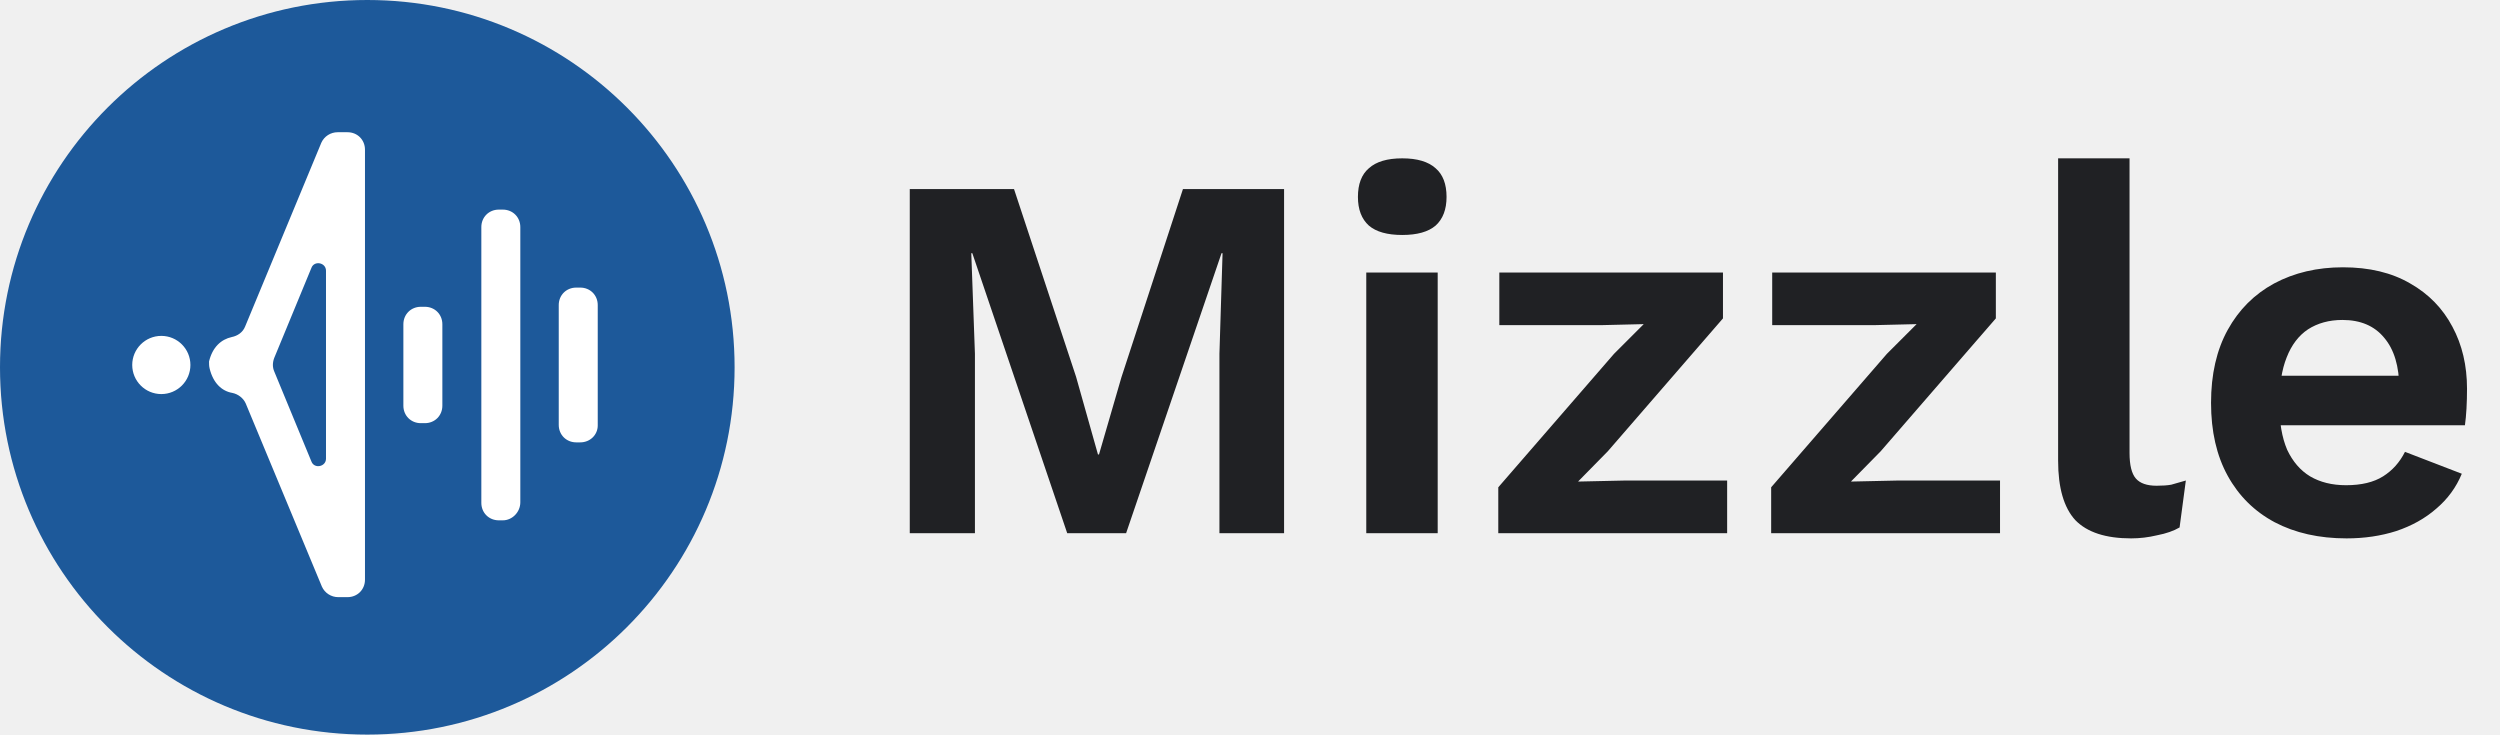
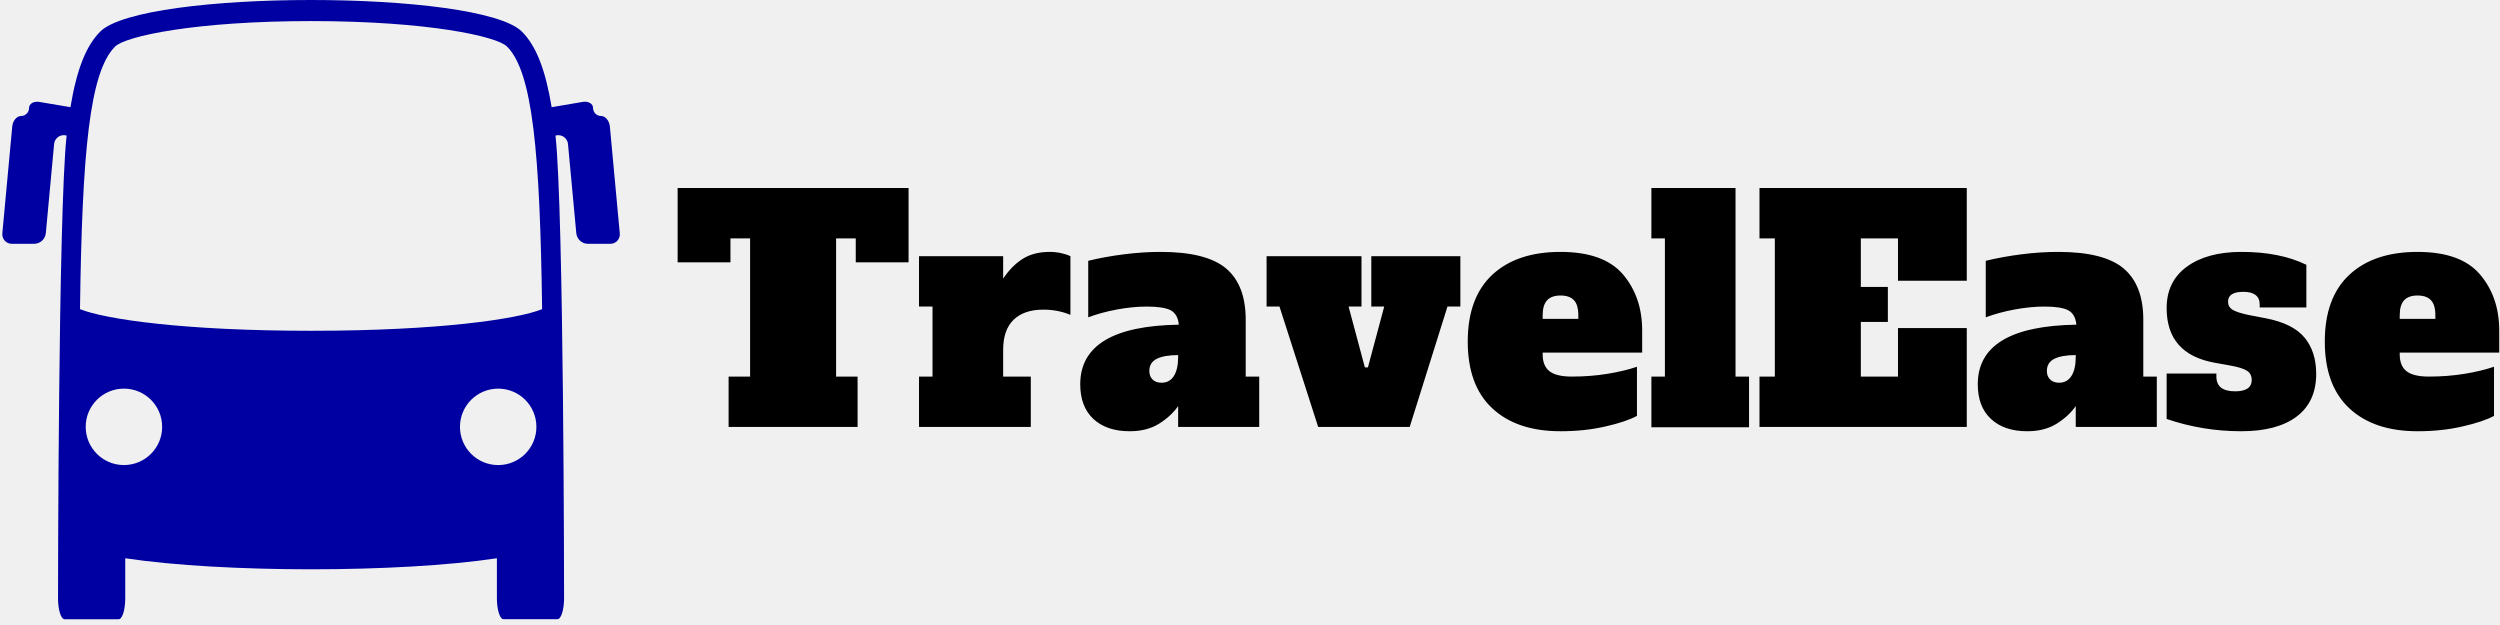
- <svg xmlns="http://www.w3.org/2000/svg" width="211" height="62" viewBox="0 0 211 62" fill="none">
-   <circle cx="31" cy="31" r="31" fill="#1d599a" />
-   <path d="M13.616 33.26C14.972 33.26 16.071 32.16 16.071 30.804C16.071 29.448 14.972 28.349 13.616 28.349C12.259 28.349 11.16 29.448 11.16 30.804C11.16 32.16 12.259 33.26 13.616 33.26Z" fill="white" />
-   <path d="M48.975 37.336H48.632C47.797 37.336 47.158 36.697 47.158 35.862V25.746C47.158 24.911 47.797 24.273 48.632 24.273H48.975C49.81 24.273 50.449 24.911 50.449 25.746V35.911C50.449 36.697 49.81 37.336 48.975 37.336Z" fill="white" />
-   <path d="M42.442 43.916H42.098C41.263 43.916 40.625 43.278 40.625 42.443V19.165C40.625 18.33 41.263 17.691 42.098 17.691H42.442C43.277 17.691 43.915 18.33 43.915 19.165V42.394C43.915 43.228 43.228 43.916 42.442 43.916Z" fill="white" />
-   <path d="M35.862 35.715H35.518C34.683 35.715 34.045 35.077 34.045 34.242V27.366C34.045 26.532 34.683 25.893 35.518 25.893H35.862C36.697 25.893 37.335 26.532 37.335 27.366V34.242C37.335 35.077 36.697 35.715 35.862 35.715Z" fill="white" />
-   <path d="M17.692 31.099C17.986 32.327 18.723 33.014 19.607 33.161C20.098 33.26 20.54 33.603 20.736 34.045L27.17 49.515C27.415 50.055 27.956 50.399 28.545 50.399H29.331C30.166 50.399 30.804 49.76 30.804 48.926V12.633C30.804 11.799 30.166 11.16 29.331 11.16H28.496C27.907 11.16 27.366 11.504 27.121 12.044L20.687 27.563C20.491 28.054 20.049 28.349 19.558 28.447C18.674 28.643 17.937 29.282 17.643 30.509C17.643 30.706 17.643 30.902 17.692 31.099ZM23.143 30.215L26.286 22.603C26.531 21.964 27.514 22.161 27.514 22.848V38.711C27.514 39.398 26.531 39.595 26.286 38.956L23.143 31.344C22.995 31 22.995 30.608 23.143 30.215Z" fill="white" />
-   <path d="M108.376 15.96V45H102.92V29.864L103.184 21.372H103.096L95.044 45H90.072L82.064 21.372H81.976L82.284 29.864V45H76.784V15.96H85.584L90.82 31.8L92.668 38.356H92.756L94.648 31.844L99.84 15.96H108.376ZM118.349 19.832C117.087 19.832 116.149 19.568 115.533 19.04C114.917 18.483 114.609 17.676 114.609 16.62C114.609 15.535 114.917 14.728 115.533 14.2C116.149 13.643 117.087 13.364 118.349 13.364C119.61 13.364 120.549 13.643 121.165 14.2C121.781 14.728 122.089 15.535 122.089 16.62C122.089 17.676 121.781 18.483 121.165 19.04C120.549 19.568 119.61 19.832 118.349 19.832ZM121.341 23V45H115.313V23H121.341ZM126.455 45V41.128L136.223 29.864L138.731 27.356L135.079 27.444H126.543V23H145.419V26.872L135.695 38.092L133.187 40.644L137.191 40.556H145.771V45H126.455ZM149.486 45V41.128L159.254 29.864L161.762 27.356L158.11 27.444H149.574V23H168.45V26.872L158.726 38.092L156.218 40.644L160.222 40.556H168.802V45H149.486ZM179.733 13.364V38.224C179.733 39.251 179.909 39.969 180.261 40.38C180.613 40.791 181.2 40.996 182.021 40.996C182.52 40.996 182.93 40.967 183.253 40.908C183.576 40.82 183.986 40.703 184.485 40.556L183.957 44.516C183.458 44.809 182.828 45.029 182.065 45.176C181.332 45.352 180.598 45.44 179.865 45.44C177.724 45.44 176.154 44.927 175.157 43.9C174.189 42.844 173.705 41.172 173.705 38.884V13.364H179.733ZM198.052 45.44C195.734 45.44 193.71 44.985 191.98 44.076C190.278 43.167 188.958 41.861 188.02 40.16C187.081 38.459 186.612 36.405 186.612 34C186.612 31.595 187.081 29.541 188.02 27.84C188.958 26.139 190.264 24.833 191.936 23.924C193.637 23.015 195.573 22.56 197.744 22.56C199.973 22.56 201.865 23.015 203.42 23.924C204.974 24.804 206.162 26.021 206.984 27.576C207.805 29.101 208.216 30.847 208.216 32.812C208.216 33.399 208.201 33.956 208.172 34.484C208.142 35.012 208.098 35.481 208.04 35.892H190.484V31.712H205.4L202.496 32.768C202.496 30.92 202.07 29.497 201.22 28.5C200.398 27.503 199.225 27.004 197.7 27.004C196.585 27.004 195.617 27.268 194.796 27.796C194.004 28.324 193.402 29.116 192.992 30.172C192.581 31.199 192.376 32.504 192.376 34.088C192.376 35.643 192.596 36.933 193.036 37.96C193.505 38.957 194.15 39.705 194.972 40.204C195.822 40.703 196.834 40.952 198.008 40.952C199.298 40.952 200.34 40.703 201.132 40.204C201.924 39.705 202.54 39.016 202.98 38.136L207.776 39.984C207.306 41.128 206.588 42.111 205.62 42.932C204.681 43.753 203.552 44.384 202.232 44.824C200.941 45.235 199.548 45.44 198.052 45.44Z" fill="#202124" />
+ <svg xmlns="http://www.w3.org/2000/svg" version="1.1" width="1500" height="375" viewBox="0 0 1500 375">
+   <g transform="matrix(1,0,0,1,0.4493021,-1.720806)">
+     <svg viewBox="0 0 396 99" data-background-color="#ffffff" preserveAspectRatio="xMidYMid meet" height="375" width="1500">
+       <g id="tight-bounds" transform="matrix(1,0,0,1,0.24,0.4542927)">
+         <svg viewBox="0 0 395.52 98.091" height="98.091" width="395.52">
+           <g>
+             <svg viewBox="0 0 542.16 134.459" height="98.091" width="395.52">
+               <g transform="matrix(1,0,0,1,146.64,40.64671)">
+                 <svg viewBox="0 0 395.52 53.166" height="53.166" width="395.52">
+                   <g id="textblocktransform">
+                     <svg viewBox="0 0 395.52 53.166" height="53.166" width="395.52" id="textblock">
+                       <g>
+                         <svg viewBox="0 0 395.52 53.166" height="53.166" width="395.52">
+                           <g transform="matrix(1,0,0,1,0,0)">
+                             <svg width="395.52" viewBox="0.7 -38.9 296.58 39.6" height="53.166" data-palette-color="#000000">
+                               <g class="wordmark-text-0" data-fill-palette-color="primary" id="text-0">
+                                 <path d="M38.3-38.9L38.3-26.8 29.7-26.8 29.7-30.7 26.5-30.7 26.5-8.2 30-8.2 30 0 9 0 9-8.2 12.5-8.2 12.5-30.7 9.3-30.7 9.3-26.8 0.7-26.8 0.7-38.9 38.3-38.9ZM61.25-28.5Q62.25-28.5 63.15-28.3 64.05-28.1 64.65-27.8L64.65-27.8 64.65-18.25Q62.6-19.1 60.25-19.1L60.25-19.1Q57.1-19.1 55.4-17.45 53.7-15.8 53.7-12.55L53.7-12.55 53.7-8.2 58.2-8.2 58.2 0 40 0 40-8.2 42.2-8.2 42.2-19.6 40-19.6 40-27.8 53.7-27.8 53.7-24.15Q55.1-26.25 56.9-27.38 58.7-28.5 61.25-28.5L61.25-28.5ZM93.19-8.2L95.39-8.2 95.39 0 82.19 0 82.19-3.4Q81.09-1.8 79.12-0.55 77.14 0.7 74.3 0.7L74.3 0.7Q70.55 0.7 68.39-1.3 66.25-3.3 66.25-6.95L66.25-6.95Q66.25-16.4 82.3-16.65L82.3-16.65Q82.14-18.35 81-18.98 79.84-19.6 77.09-19.6L77.09-19.6Q74.84-19.6 72.27-19.13 69.69-18.65 67.55-17.85L67.55-17.85 67.55-27.05Q70.19-27.7 73.3-28.1 76.39-28.5 79.34-28.5L79.34-28.5Q86.8-28.5 90-25.8 93.19-23.1 93.19-17.45L93.19-17.45 93.19-8.2ZM82.19-11.4L82.19-11.7Q79.94-11.7 78.72-11.1 77.5-10.5 77.5-9.1L77.5-9.1Q77.5-8.25 78.02-7.73 78.55-7.2 79.5-7.2L79.5-7.2Q80.8-7.2 81.5-8.3 82.19-9.4 82.19-11.4L82.19-11.4ZM119.89 0L104.99 0 98.69-19.6 96.59-19.6 96.59-27.8 112.04-27.8 112.04-19.6 109.94-19.6 112.59-9.7 113.09-9.7 115.74-19.6 113.64-19.6 113.64-27.8 128.14-27.8 128.14-19.6 126.04-19.6 119.89 0ZM144.44 0.7Q137.34 0.7 133.34-3.03 129.34-6.75 129.34-13.9L129.34-13.9Q129.34-21.05 133.34-24.78 137.34-28.5 144.44-28.5L144.44-28.5Q151.49-28.5 154.62-24.83 157.74-21.15 157.74-15.7L157.74-15.7 157.74-12.1 141.54-12.1 141.54-11.8Q141.54-9.95 142.64-9.08 143.74-8.2 146.29-8.2L146.29-8.2Q149.34-8.2 152.09-8.65 154.84-9.1 156.89-9.8L156.89-9.8 156.89-1.8Q155.14-0.85 151.77-0.08 148.39 0.7 144.44 0.7L144.44 0.7ZM141.54-17.6L147.34-17.6 147.34-18.2Q147.34-19.9 146.62-20.65 145.89-21.4 144.44-21.4L144.44-21.4Q142.99-21.4 142.27-20.63 141.54-19.85 141.54-18.2L141.54-18.2 141.54-17.6ZM175.14 0.05L159.24 0.05 159.24-8.2 161.44-8.2 161.44-30.7 159.24-30.7 159.24-38.9 172.94-38.9 172.94-8.2 175.14-8.2 175.14 0.05ZM210.59 0L176.84 0 176.84-8.2 179.34-8.2 179.34-30.7 176.84-30.7 176.84-38.9 210.59-38.9 210.59-23.8 199.39-23.8 199.39-30.7 193.34-30.7 193.34-22.8 197.74-22.8 197.74-17.1 193.34-17.1 193.34-8.2 199.39-8.2 199.39-16.1 210.59-16.1 210.59 0ZM239.33-8.2L241.53-8.2 241.53 0 228.33 0 228.33-3.4Q227.23-1.8 225.26-0.55 223.28 0.7 220.43 0.7L220.43 0.7Q216.68 0.7 214.53-1.3 212.38-3.3 212.38-6.95L212.38-6.95Q212.38-16.4 228.43-16.65L228.43-16.65Q228.28-18.35 227.13-18.98 225.98-19.6 223.23-19.6L223.23-19.6Q220.98-19.6 218.41-19.13 215.83-18.65 213.68-17.85L213.68-17.85 213.68-27.05Q216.33-27.7 219.43-28.1 222.53-28.5 225.48-28.5L225.48-28.5Q232.93-28.5 236.13-25.8 239.33-23.1 239.33-17.45L239.33-17.45 239.33-8.2ZM228.33-11.4L228.33-11.7Q226.08-11.7 224.86-11.1 223.63-10.5 223.63-9.1L223.63-9.1Q223.63-8.25 224.16-7.73 224.68-7.2 225.63-7.2L225.63-7.2Q226.93-7.2 227.63-8.3 228.33-9.4 228.33-11.4L228.33-11.4ZM255.28 0.7Q248.98 0.7 243.13-1.3L243.13-1.3 243.13-8.7 251.23-8.7 251.23-8.2Q251.23-5.8 254.28-5.8L254.28-5.8Q256.98-5.8 256.98-7.65L256.98-7.65Q256.98-8.65 256.21-9.15 255.43-9.65 253.48-10L253.48-10 250.98-10.45Q243.13-11.85 243.13-19.35L243.13-19.35Q243.13-23.7 246.43-26.1 249.73-28.5 255.33-28.5L255.33-28.5Q261.58-28.5 265.88-26.4L265.88-26.4 265.88-19.45 258.28-19.45 258.28-19.95Q258.28-20.95 257.61-21.48 256.93-22 255.63-22L255.63-22Q253.13-22 253.13-20.4L253.13-20.4Q253.13-19.55 253.83-19.1 254.53-18.65 256.38-18.25L256.38-18.25 259.23-17.7Q263.68-16.85 265.58-14.55 267.48-12.25 267.48-8.65L267.48-8.65Q267.48-4.1 264.31-1.7 261.13 0.7 255.28 0.7L255.28 0.7ZM283.98 0.7Q276.88 0.7 272.88-3.03 268.88-6.75 268.88-13.9L268.88-13.9Q268.88-21.05 272.88-24.78 276.88-28.5 283.98-28.5L283.98-28.5Q291.03-28.5 294.15-24.83 297.28-21.15 297.28-15.7L297.28-15.7 297.28-12.1 281.08-12.1 281.08-11.8Q281.08-9.95 282.18-9.08 283.28-8.2 285.83-8.2L285.83-8.2Q288.88-8.2 291.63-8.65 294.38-9.1 296.43-9.8L296.43-9.8 296.43-1.8Q294.68-0.85 291.3-0.08 287.93 0.7 283.98 0.7L283.98 0.7ZM281.08-17.6L286.88-17.6 286.88-18.2Q286.88-19.9 286.15-20.65 285.43-21.4 283.98-21.4L283.98-21.4Q282.53-21.4 281.8-20.63 281.08-19.85 281.08-18.2L281.08-18.2 281.08-17.6Z" fill="#000000" data-fill-palette-color="primary" />
+                               </g>
+                             </svg>
+                           </g>
+                         </svg>
+                       </g>
+                     </svg>
+                   </g>
+                 </svg>
+               </g>
+               <g>
+                 <svg viewBox="0 0 134.089 134.459" height="134.459" width="134.089">
+                   <g>
+                     <svg version="1.1" x="0" y="0" viewBox="1.356 1.316 29.287 29.368" enable-background="new 0 0 32 32" xml:space="preserve" height="134.459" width="134.089" class="icon-icon-0" data-fill-palette-color="accent" id="icon-0">
+                       <path d="M30.171 7.314C30.146 7.04 29.956 6.816 29.75 6.816S29.375 6.647 29.375 6.441 29.153 6.104 28.882 6.149L27.41 6.399C27.114 4.607 26.67 3.486 26 2.816 24 0.816 8 0.816 6 2.816 5.331 3.486 4.886 4.607 4.589 6.399L3.118 6.15C2.847 6.104 2.625 6.235 2.625 6.441S2.456 6.816 2.25 6.816 1.854 7.041 1.829 7.314L1.359 12.38A0.45 0.45 0 0 0 1.813 12.878H2.875A0.56 0.56 0 0 0 3.421 12.38L3.814 8.148A0.46 0.46 0 0 1 4.354 7.733L4.408 7.742C4.007 11.396 4 29.684 4 29.684 4 30.237 4.14 30.684 4.313 30.684H6.875C7.048 30.684 7.188 30.237 7.188 29.684V27.791C11.831 28.489 20.17 28.489 24.813 27.791V29.68C24.813 30.233 24.954 30.68 25.125 30.68H27.687C27.859 30.68 27.999 30.233 27.999 29.68 27.999 29.68 27.992 11.397 27.592 7.743L27.646 7.734A0.46 0.46 0 0 1 28.185 8.149L28.579 12.381A0.56 0.56 0 0 0 29.125 12.879H30.187A0.45 0.45 0 0 0 30.641 12.381zM7.125 23.371A1.812 1.812 0 1 1 7.125 19.746 1.812 1.812 0 0 1 7.126 23.371M5.042 15.977C5.143 8.542 5.491 4.739 6.707 3.523 7.194 3.037 10.484 2.316 16 2.316S24.806 3.036 25.293 3.523C26.51 4.739 26.857 8.543 26.958 15.978 25.783 16.451 22.054 17.003 16 17.003 9.951 17.004 6.222 16.452 5.042 15.977M23.062 21.559A1.812 1.812 0 1 1 26.687 21.559 1.812 1.812 0 0 1 23.062 21.56" fill="#0000a2" data-fill-palette-color="accent" />
+                     </svg>
+                   </g>
+                 </svg>
+               </g>
+             </svg>
+           </g>
+           <defs />
+         </svg>
+         <rect width="395.52" height="98.091" fill="none" stroke="none" visibility="hidden" />
+       </g>
+     </svg>
+   </g>
</svg>
